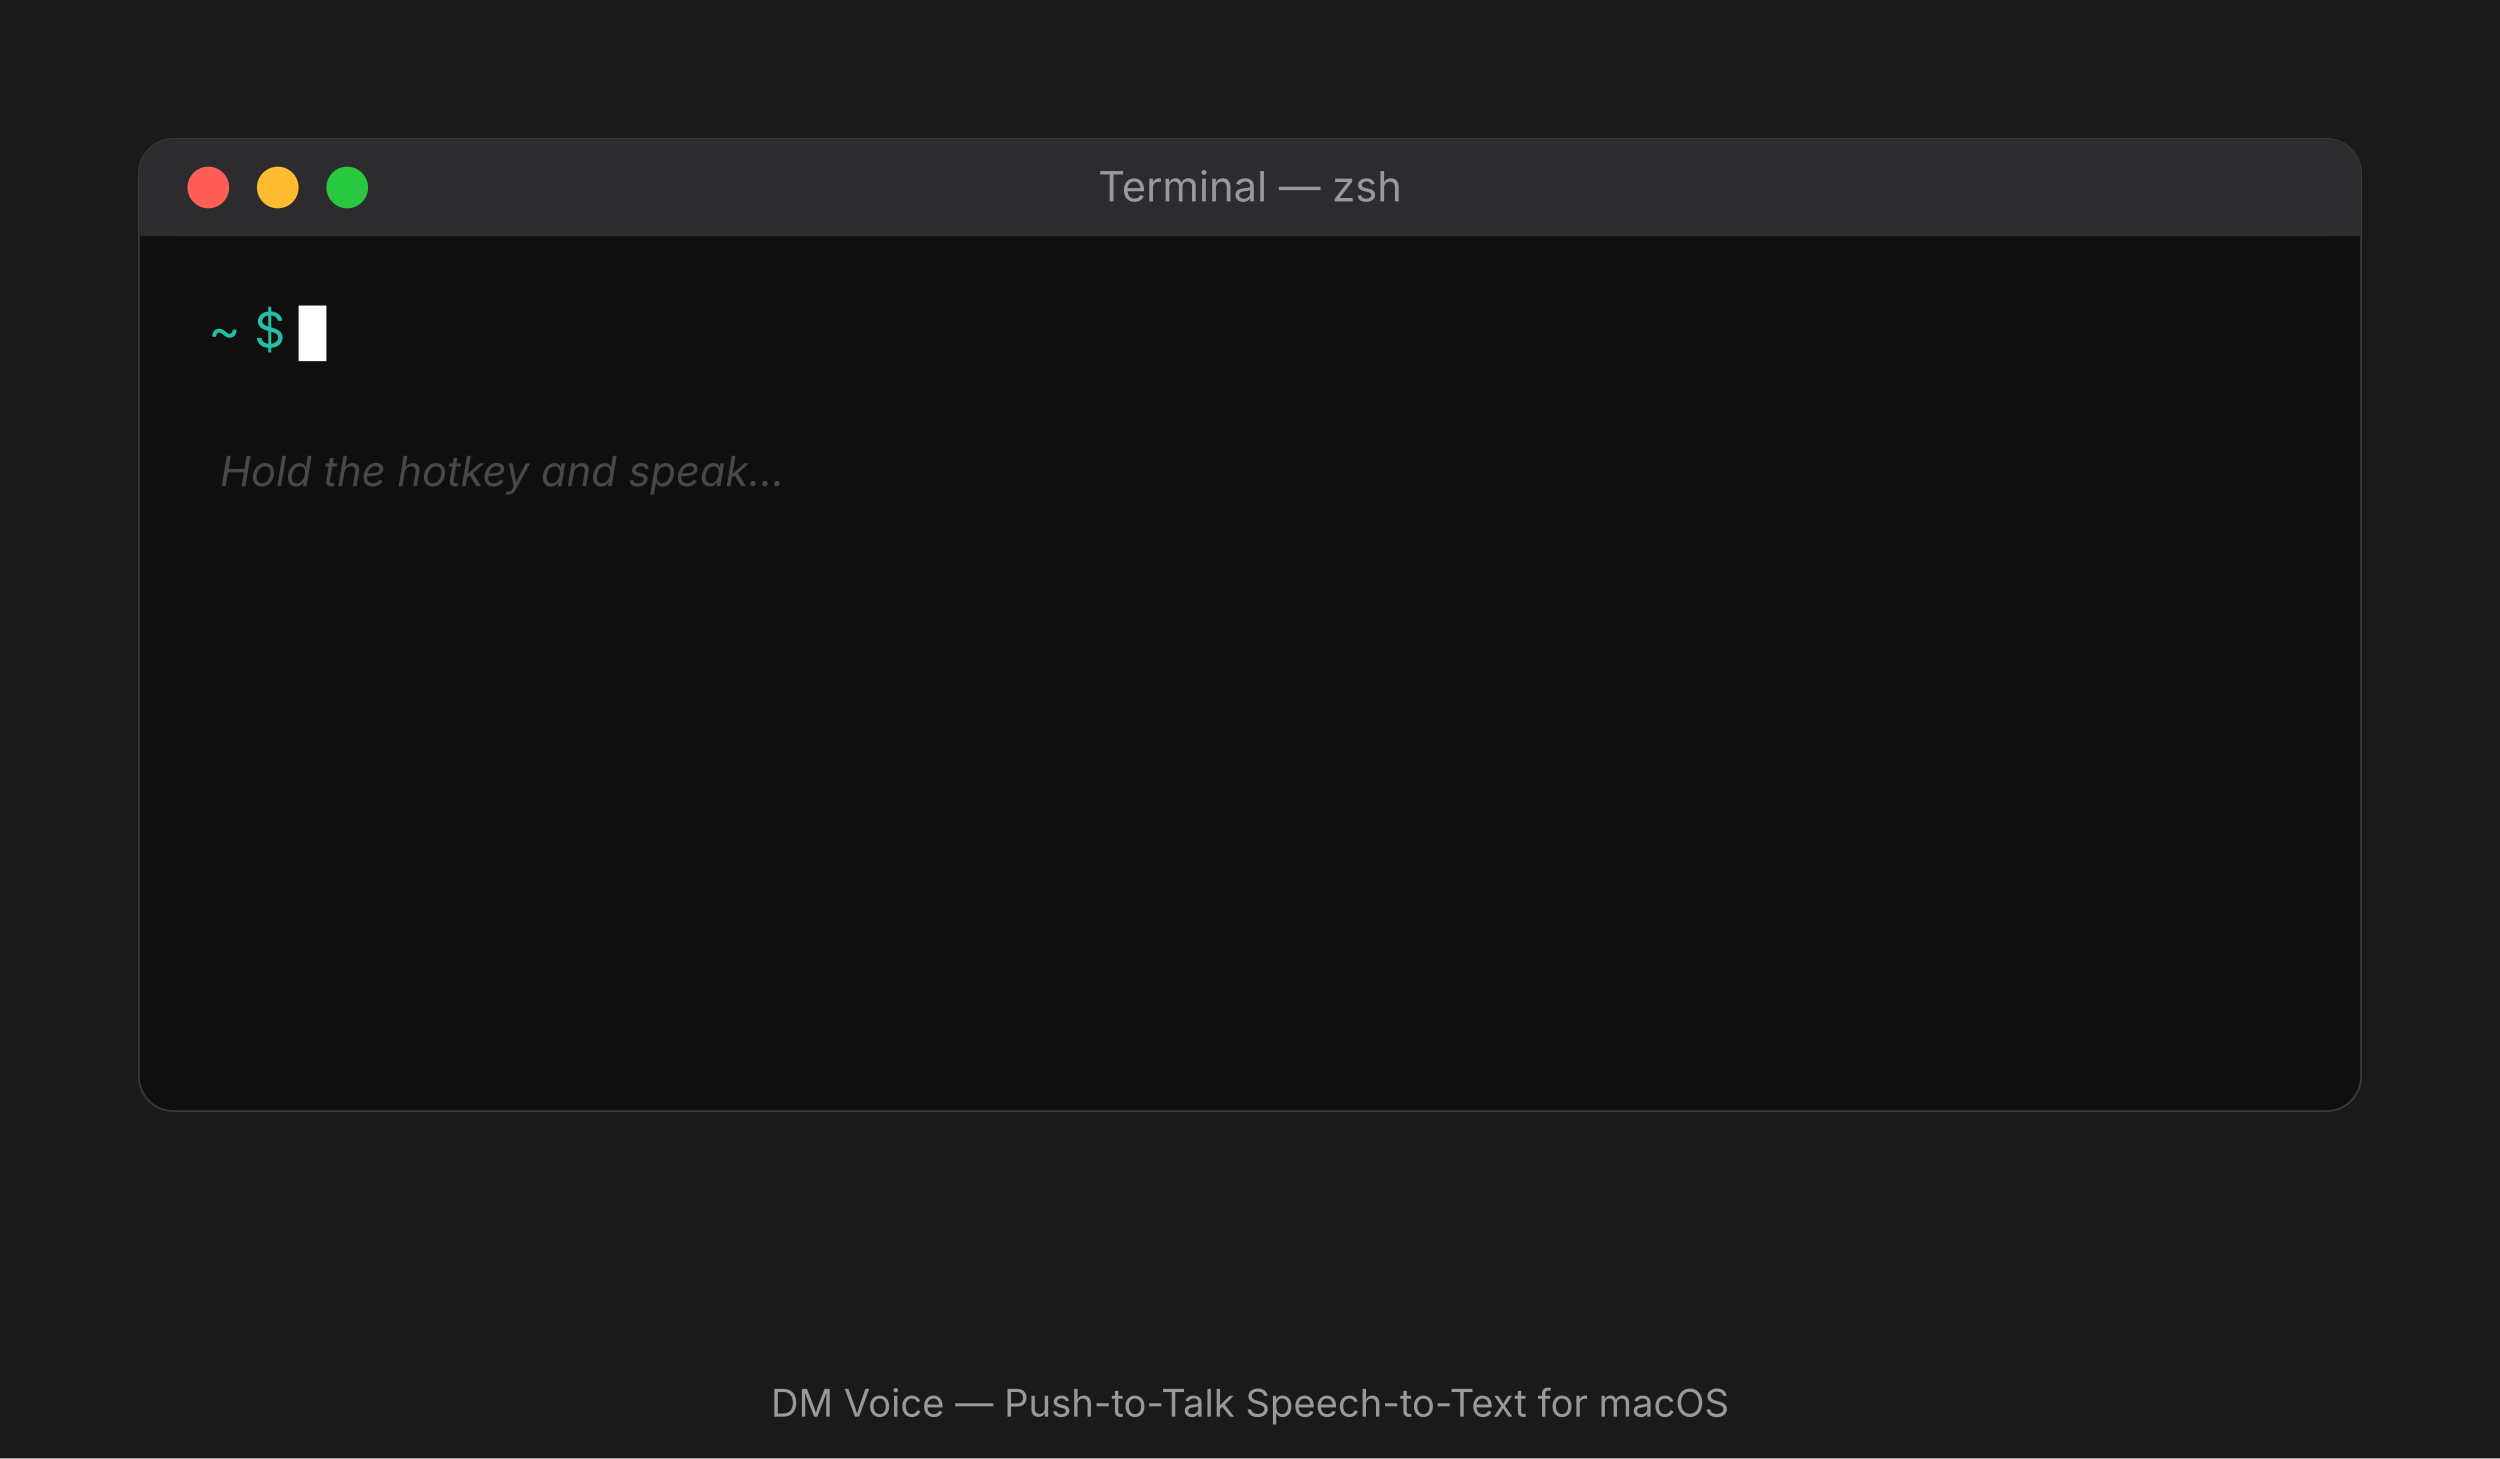
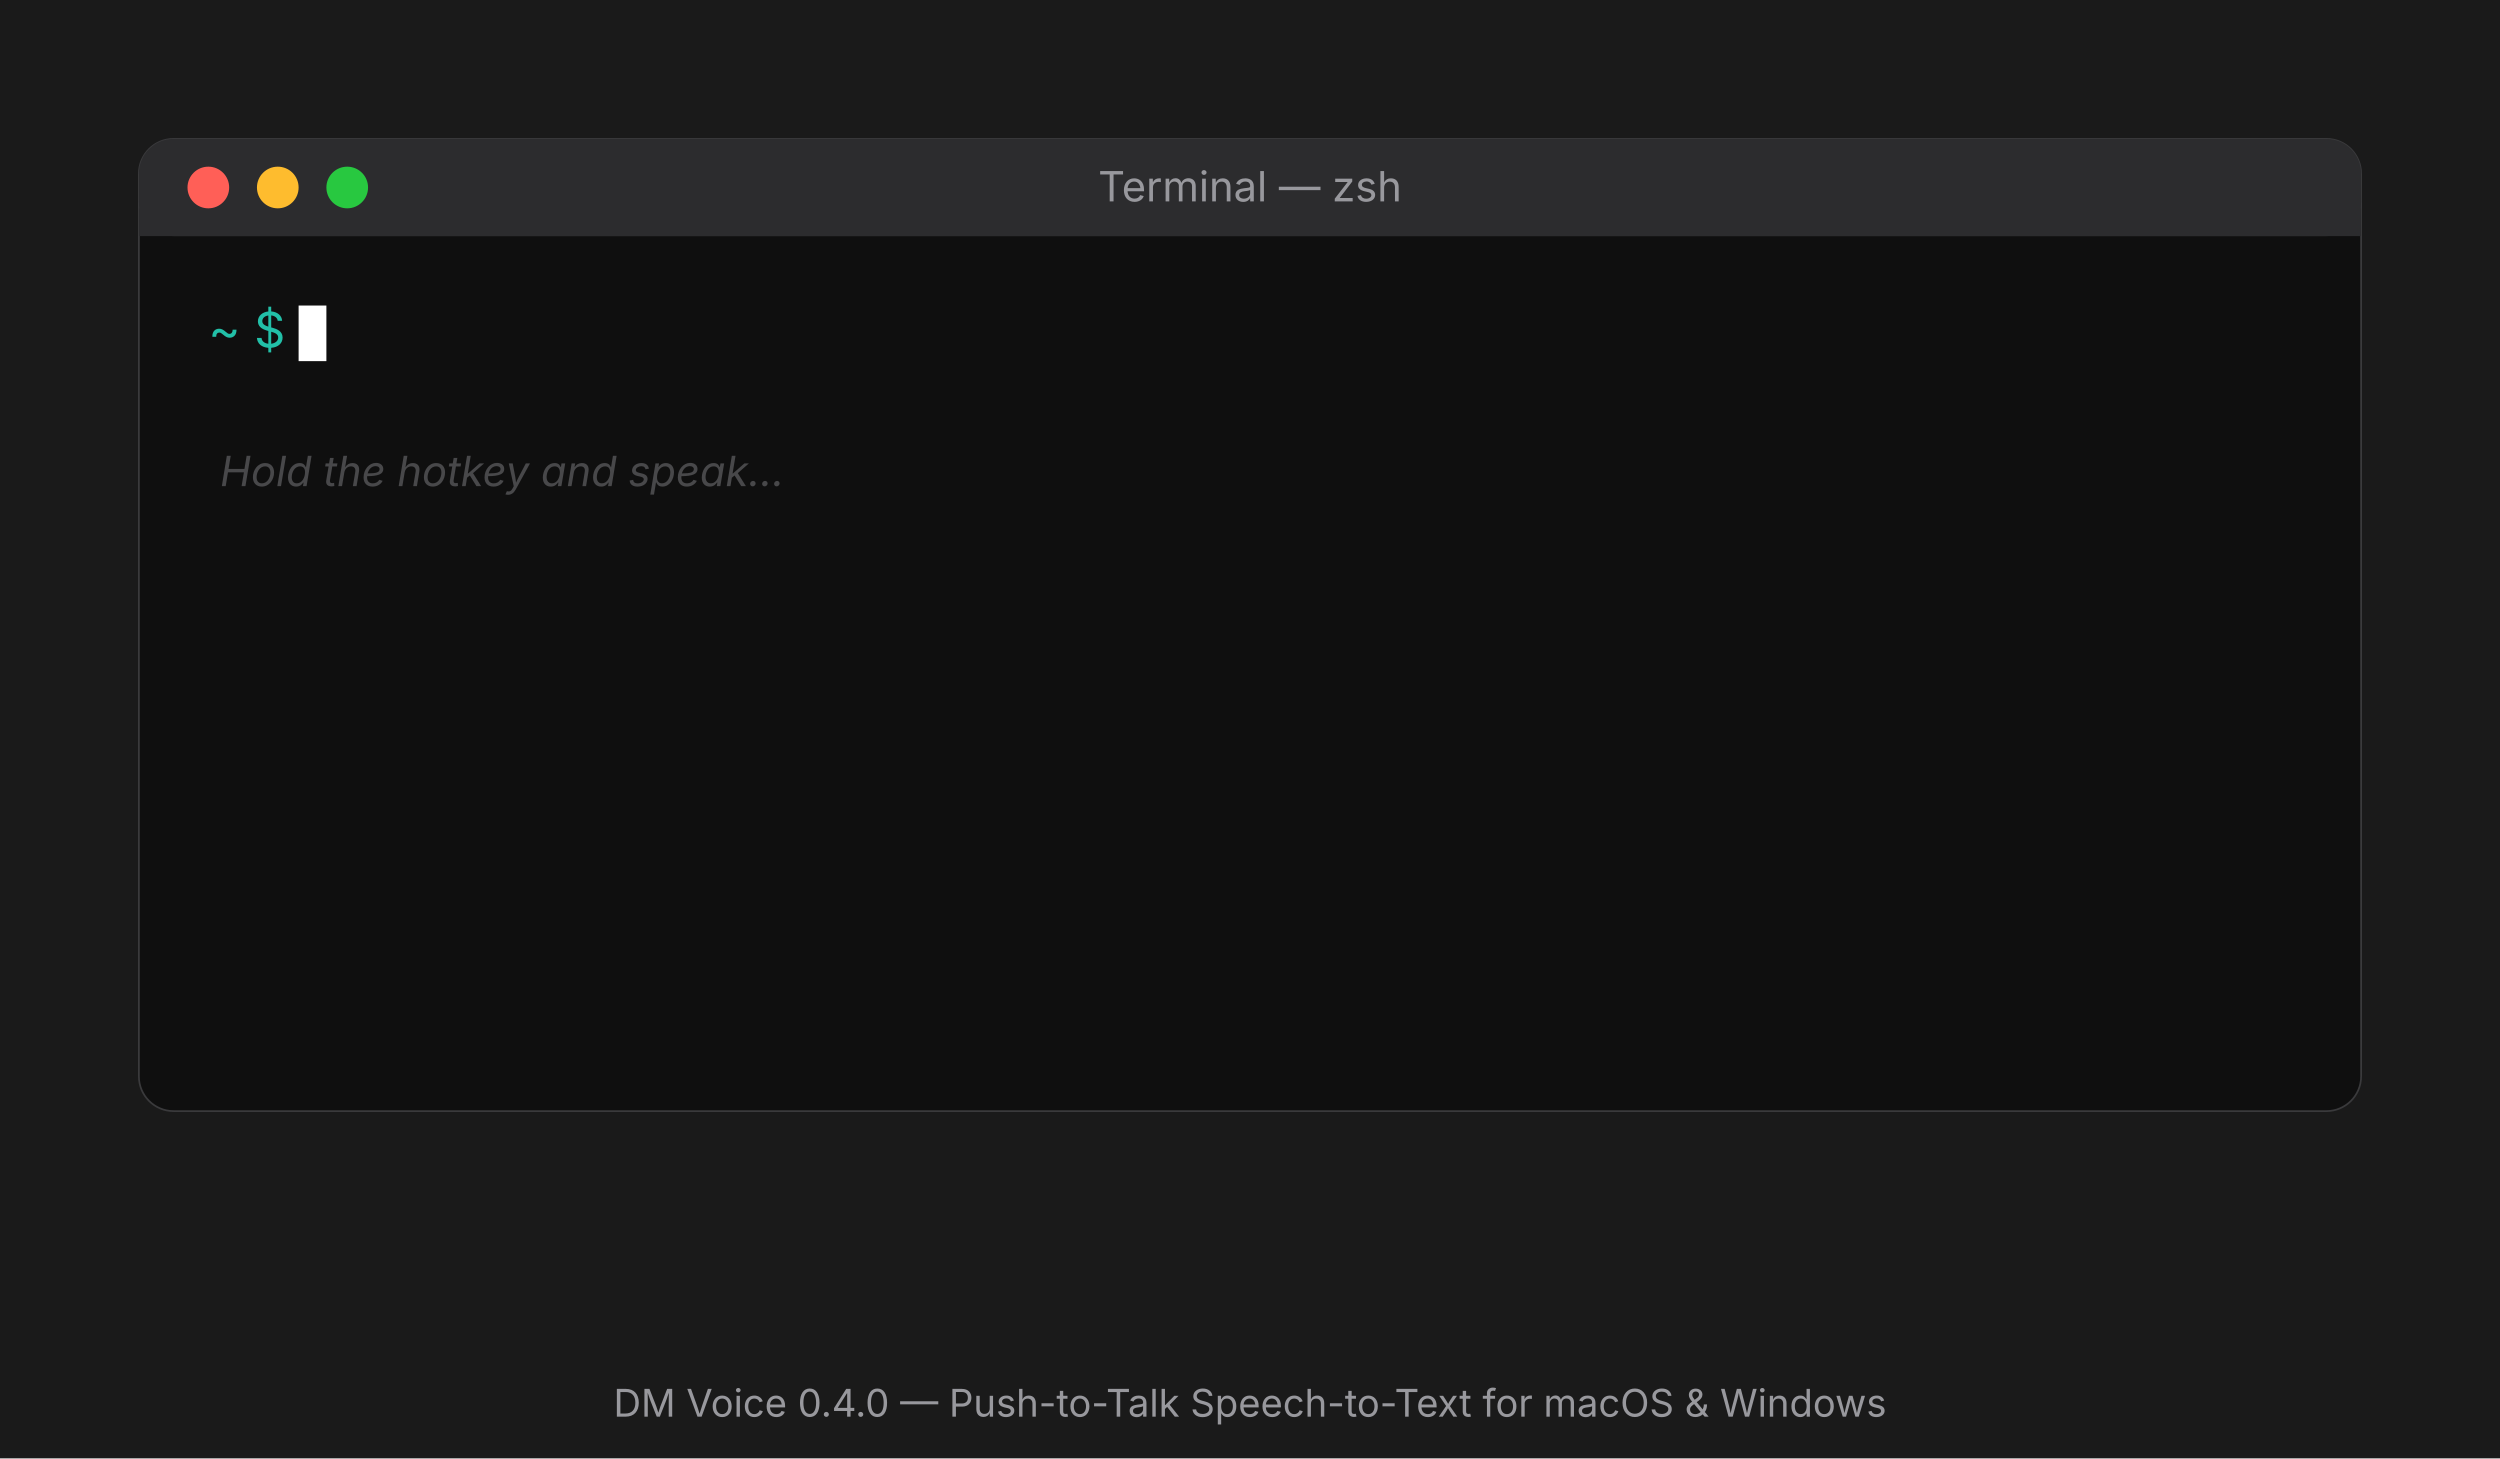
<svg xmlns="http://www.w3.org/2000/svg" width="720" height="420" viewBox="0 0 720 420" font-family="-apple-system, ui-monospace, Menlo, monospace">
  <defs>
    <clipPath id="termclip">
      <rect x="40" y="40" width="640" height="280" rx="10" />
    </clipPath>
  </defs>
  <rect width="720" height="420" fill="#1a1a1a" />
  <g>
    <rect x="40" y="40" width="640" height="280" rx="10" fill="#0f0f0f" stroke="#3a3a3c" stroke-width="0.5" />
    <rect x="40" y="40" width="640" height="28" rx="10" fill="#2c2c2e" />
    <rect x="40" y="60" width="640" height="8" fill="#2c2c2e" />
    <circle cx="60" cy="54" r="6" fill="#ff5f57" />
    <circle cx="80" cy="54" r="6" fill="#febc2e" />
    <circle cx="100" cy="54" r="6" fill="#28c840" />
    <text x="360" y="58" text-anchor="middle" fill="#98989d" font-size="12" font-family="-apple-system, system-ui, sans-serif">Terminal — zsh</text>
  </g>
  <g clip-path="url(#termclip)" font-size="14">
    <text x="60" y="100" fill="#22c0a8">~ $</text>
    <text x="86" y="100" fill="#ffd866" font-weight="500" opacity="0">
      <animate attributeName="opacity" values="0;0;0;0;0;0;0;1;1;0" keyTimes="0;0.071;0.143;0.500;0.671;0.743;0.771;0.78;0.99;1" dur="7s" repeatCount="indefinite" />
      <tspan>
        <animate attributeName="textLength" from="0" to="240" begin="5.4s" dur="0.8s" fill="freeze" restart="always" />
        Hello world, this is a test
      </tspan>
    </text>
    <rect x="86" y="88" width="8" height="16" fill="#ffffff">
      <animate attributeName="opacity" values="1;0;1" dur="1s" repeatCount="indefinite" />
      <animate attributeName="x" values="86;86;86;86;86;86;330;330" keyTimes="0;0.143;0.500;0.671;0.743;0.886;0.89;1" dur="7s" repeatCount="indefinite" />
    </rect>
    <text x="60" y="140" fill="#48484a" font-size="12" font-style="italic" font-family="-apple-system, system-ui, sans-serif">
      <animate attributeName="opacity" values="1;1;0;0" keyTimes="0;0.10;0.143;1" dur="7s" repeatCount="indefinite" />
      Hold the hotkey and speak…
    </text>
  </g>
  <g opacity="0">
    <animate attributeName="opacity" values="0;0;1;1;0;0" keyTimes="0;0.071;0.10;0.490;0.500;1" dur="7s" repeatCount="indefinite" />
    <rect x="540" y="20" width="140" height="28" rx="6" fill="#0a84ff" opacity="0.92" />
    <text x="610" y="38" text-anchor="middle" fill="#ffffff" font-size="13" font-weight="600" font-family="-apple-system, system-ui, sans-serif">⌥ Alt + Space</text>
  </g>
  <g>
    <rect x="260" y="350" width="200" height="40" rx="20" fill="#1c1c1e" stroke="#3a3a3c" stroke-width="0.5" opacity="0">
      <animate attributeName="opacity" values="0;0;1;1;0;0" keyTimes="0;0.143;0.16;0.743;0.771;1" dur="7s" repeatCount="indefinite" />
    </rect>
    <circle cx="282" cy="370" r="6" fill="#ff453a" opacity="0">
      <animate attributeName="opacity" values="0;0;1;1;0;0" keyTimes="0;0.143;0.16;0.495;0.500;1" dur="7s" repeatCount="indefinite" />
      <animate attributeName="r" values="6;7.5;6" dur="0.7s" repeatCount="indefinite" />
    </circle>
    <circle cx="282" cy="370" r="6" fill="#bf5af2" opacity="0">
      <animate attributeName="opacity" values="0;0;1;1;0;0" keyTimes="0;0.500;0.515;0.665;0.671;1" dur="7s" repeatCount="indefinite" />
    </circle>
    <g fill="#ffffff">
      <g opacity="0">
        <animate attributeName="opacity" values="0;0;1;1;0;0" keyTimes="0;0.143;0.16;0.495;0.500;1" dur="7s" repeatCount="indefinite" />
        <rect x="305" y="365" width="3" height="10" rx="1.5">
          <animate attributeName="height" values="10;22;6;14;10" dur="0.6s" repeatCount="indefinite" />
          <animate attributeName="y" values="365;359;368;363;365" dur="0.6s" repeatCount="indefinite" />
        </rect>
        <rect x="313" y="362" width="3" height="16" rx="1.5">
          <animate attributeName="height" values="16;8;24;12;16" dur="0.55s" repeatCount="indefinite" />
          <animate attributeName="y" values="362;366;358;364;362" dur="0.55s" repeatCount="indefinite" />
        </rect>
        <rect x="321" y="368" width="3" height="4" rx="1.5">
          <animate attributeName="height" values="4;18;10;22;4" dur="0.5s" repeatCount="indefinite" />
          <animate attributeName="y" values="368;361;365;359;368" dur="0.5s" repeatCount="indefinite" />
        </rect>
        <rect x="329" y="363" width="3" height="14" rx="1.5">
          <animate attributeName="height" values="14;6;20;8;14" dur="0.65s" repeatCount="indefinite" />
          <animate attributeName="y" values="363;367;360;366;363" dur="0.65s" repeatCount="indefinite" />
        </rect>
        <rect x="337" y="358" width="3" height="24" rx="1.5">
          <animate attributeName="height" values="24;10;18;6;24" dur="0.45s" repeatCount="indefinite" />
          <animate attributeName="y" values="358;365;361;367;358" dur="0.45s" repeatCount="indefinite" />
        </rect>
        <rect x="345" y="365" width="3" height="10" rx="1.5">
          <animate attributeName="height" values="10;22;6;14;10" dur="0.6s" repeatCount="indefinite" />
          <animate attributeName="y" values="365;359;368;363;365" dur="0.6s" repeatCount="indefinite" />
        </rect>
        <rect x="353" y="362" width="3" height="16" rx="1.5">
          <animate attributeName="height" values="16;8;24;12;16" dur="0.55s" repeatCount="indefinite" />
          <animate attributeName="y" values="362;366;358;364;362" dur="0.55s" repeatCount="indefinite" />
        </rect>
        <rect x="361" y="368" width="3" height="4" rx="1.5">
          <animate attributeName="height" values="4;18;10;22;4" dur="0.5s" repeatCount="indefinite" />
          <animate attributeName="y" values="368;361;365;359;368" dur="0.5s" repeatCount="indefinite" />
        </rect>
        <rect x="369" y="363" width="3" height="14" rx="1.5">
          <animate attributeName="height" values="14;6;20;8;14" dur="0.65s" repeatCount="indefinite" />
          <animate attributeName="y" values="363;367;360;366;363" dur="0.65s" repeatCount="indefinite" />
        </rect>
        <rect x="377" y="358" width="3" height="24" rx="1.5">
          <animate attributeName="height" values="24;10;18;6;24" dur="0.45s" repeatCount="indefinite" />
          <animate attributeName="y" values="358;365;361;367;358" dur="0.45s" repeatCount="indefinite" />
        </rect>
        <rect x="385" y="368" width="3" height="4" rx="1.5">
          <animate attributeName="height" values="4;14;8;20;4" dur="0.55s" repeatCount="indefinite" />
          <animate attributeName="y" values="368;363;366;360;368" dur="0.55s" repeatCount="indefinite" />
        </rect>
        <rect x="393" y="365" width="3" height="10" rx="1.5">
          <animate attributeName="height" values="10;22;6;14;10" dur="0.6s" repeatCount="indefinite" />
          <animate attributeName="y" values="365;359;368;363;365" dur="0.6s" repeatCount="indefinite" />
        </rect>
      </g>
    </g>
    <text x="360" y="375" text-anchor="middle" fill="#ffffff" font-size="13" font-weight="600" font-family="-apple-system, system-ui, sans-serif" opacity="0">
      <animate attributeName="opacity" values="0;0;1;1;0;0" keyTimes="0;0.500;0.515;0.665;0.671;1" dur="7s" repeatCount="indefinite" />
      Transcribing…
    </text>
    <g opacity="0">
      <animate attributeName="opacity" values="0;0;1;1;0;0" keyTimes="0;0.671;0.685;0.738;0.743;1" dur="7s" repeatCount="indefinite" />
      <path d="M 350 370 L 357 377 L 372 362" fill="none" stroke="#34c759" stroke-width="3" stroke-linecap="round" stroke-linejoin="round" />
    </g>
  </g>
-   <text x="360" y="408" text-anchor="middle" fill="#98989d" font-size="11" font-family="-apple-system, system-ui, sans-serif">DM Voice — Push-to-Talk Speech-to-Text for macOS</text>
+   <text x="360" y="408" text-anchor="middle" fill="#98989d" font-size="11" font-family="-apple-system, system-ui, sans-serif">DM Voice 0.4.0 — Push-to-Talk Speech-to-Text for macOS &amp; Windows</text>
</svg>
